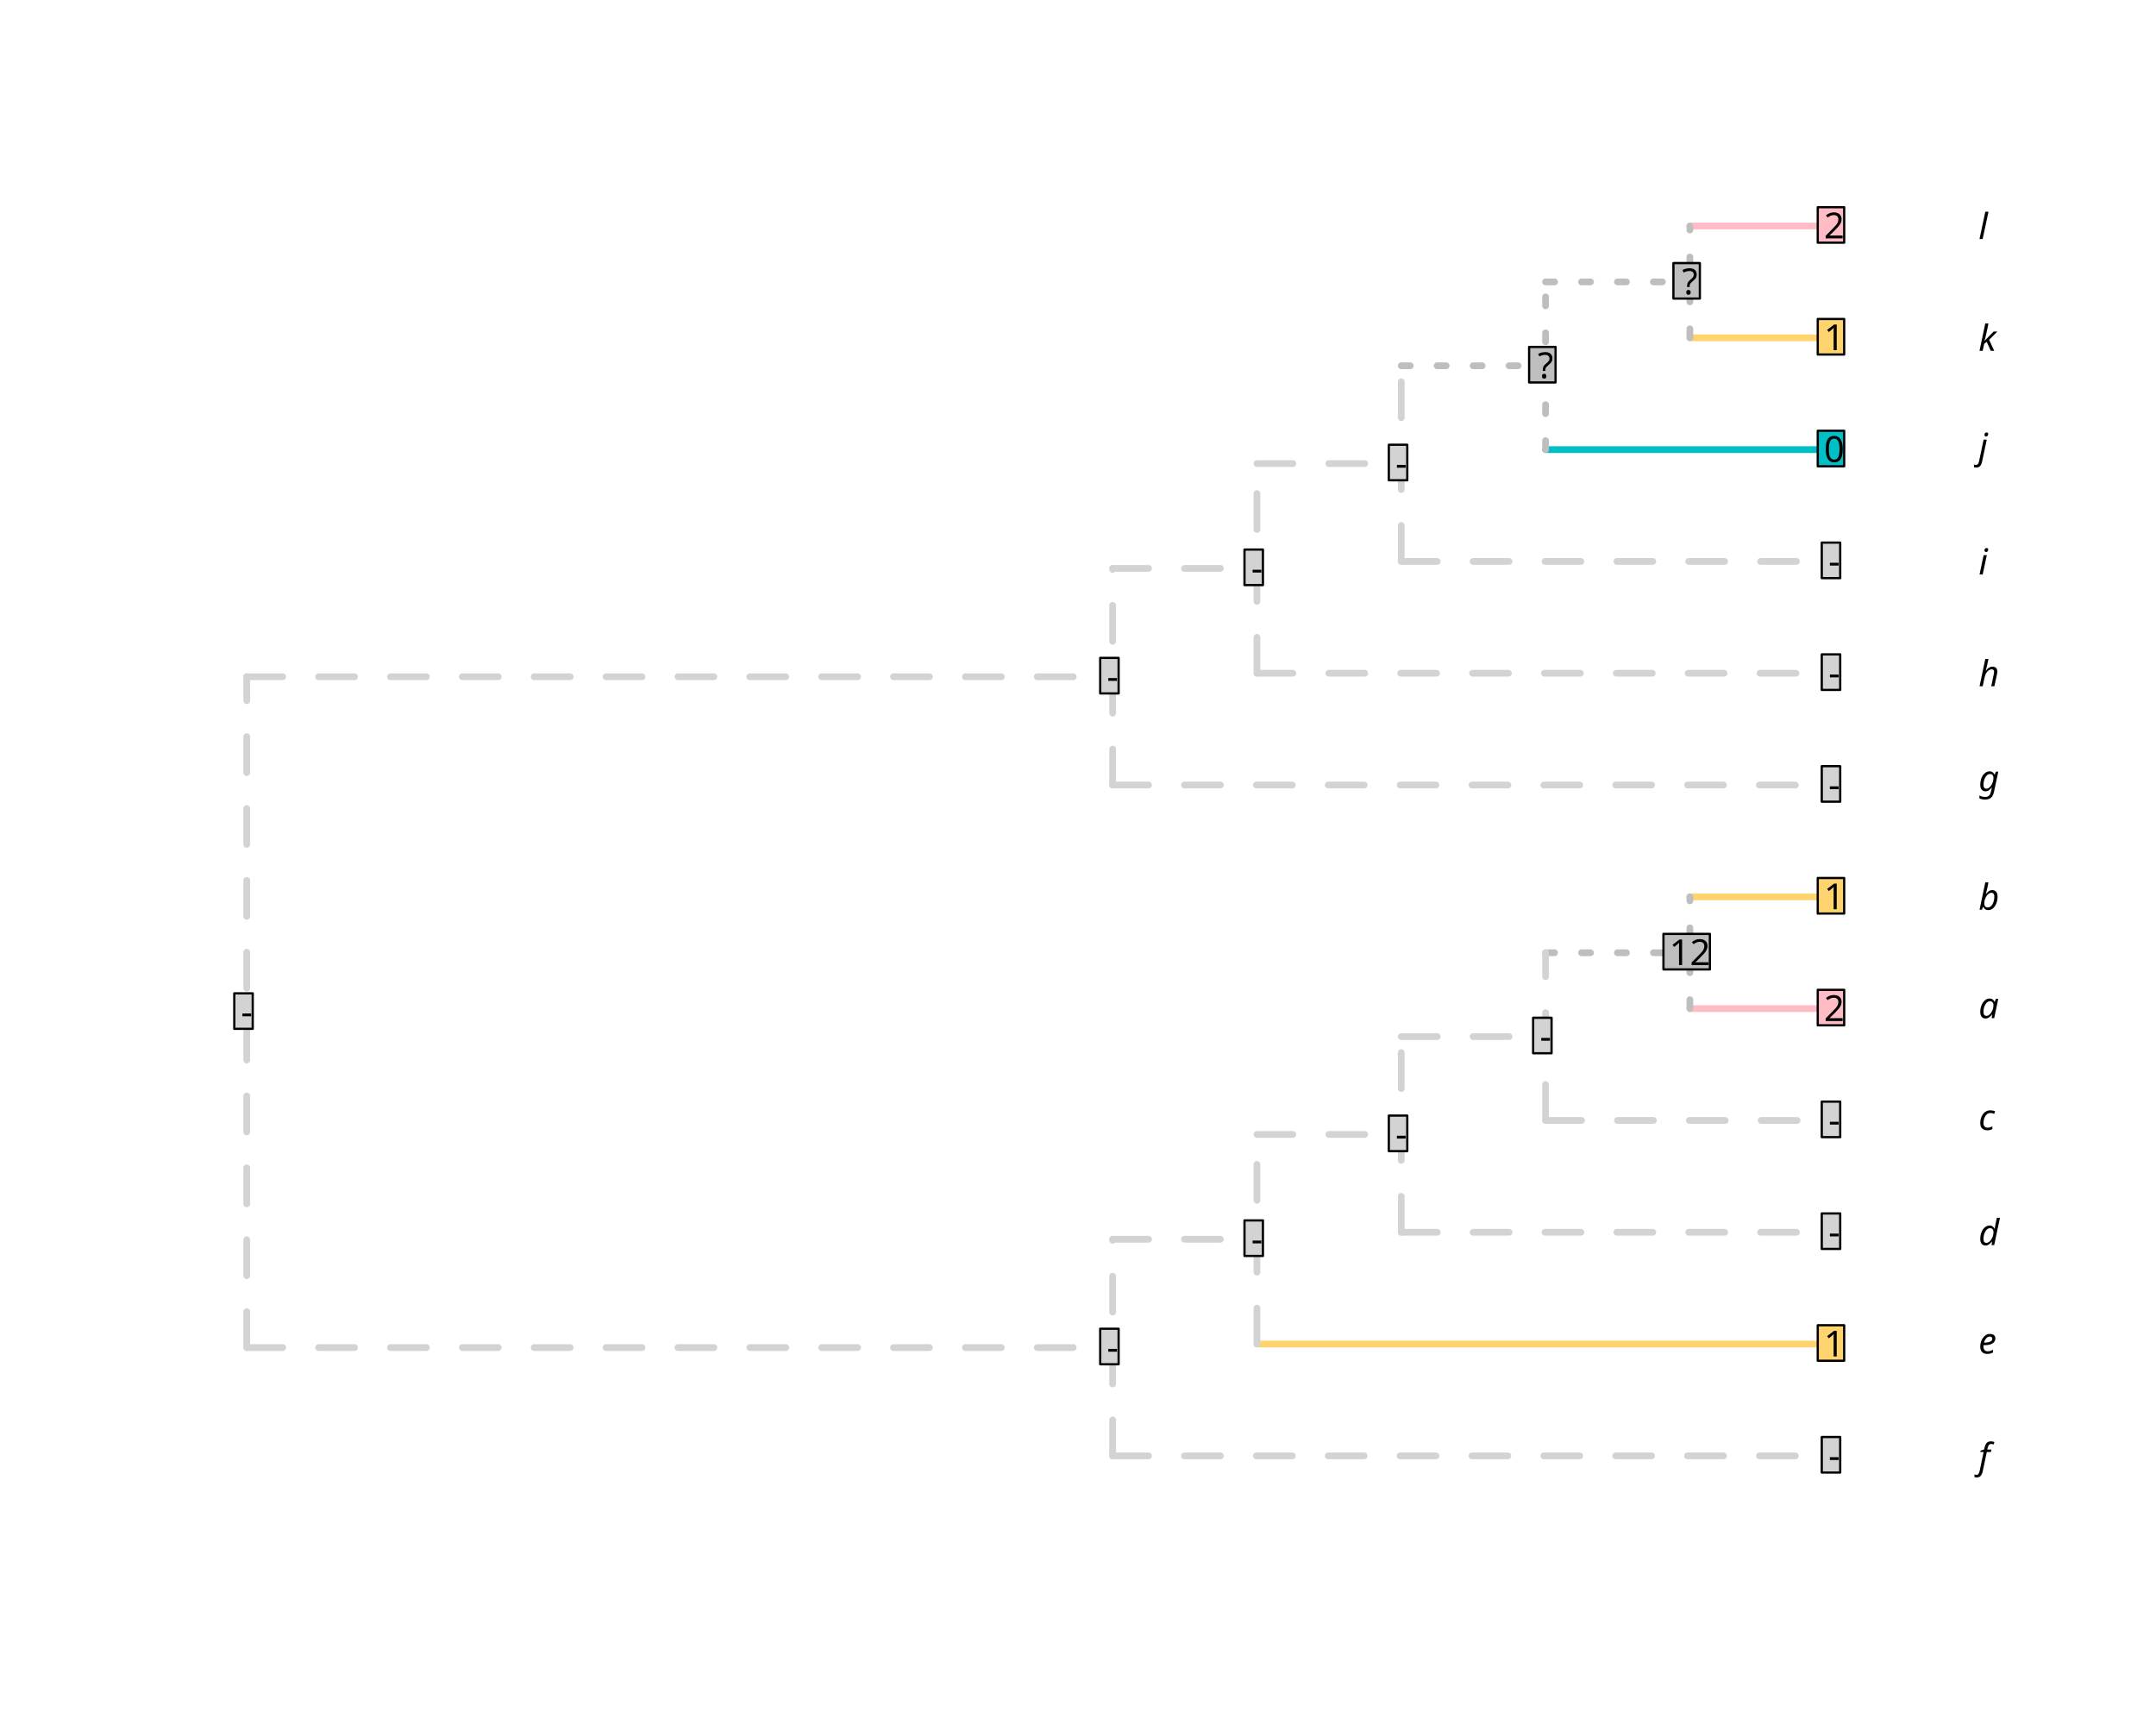
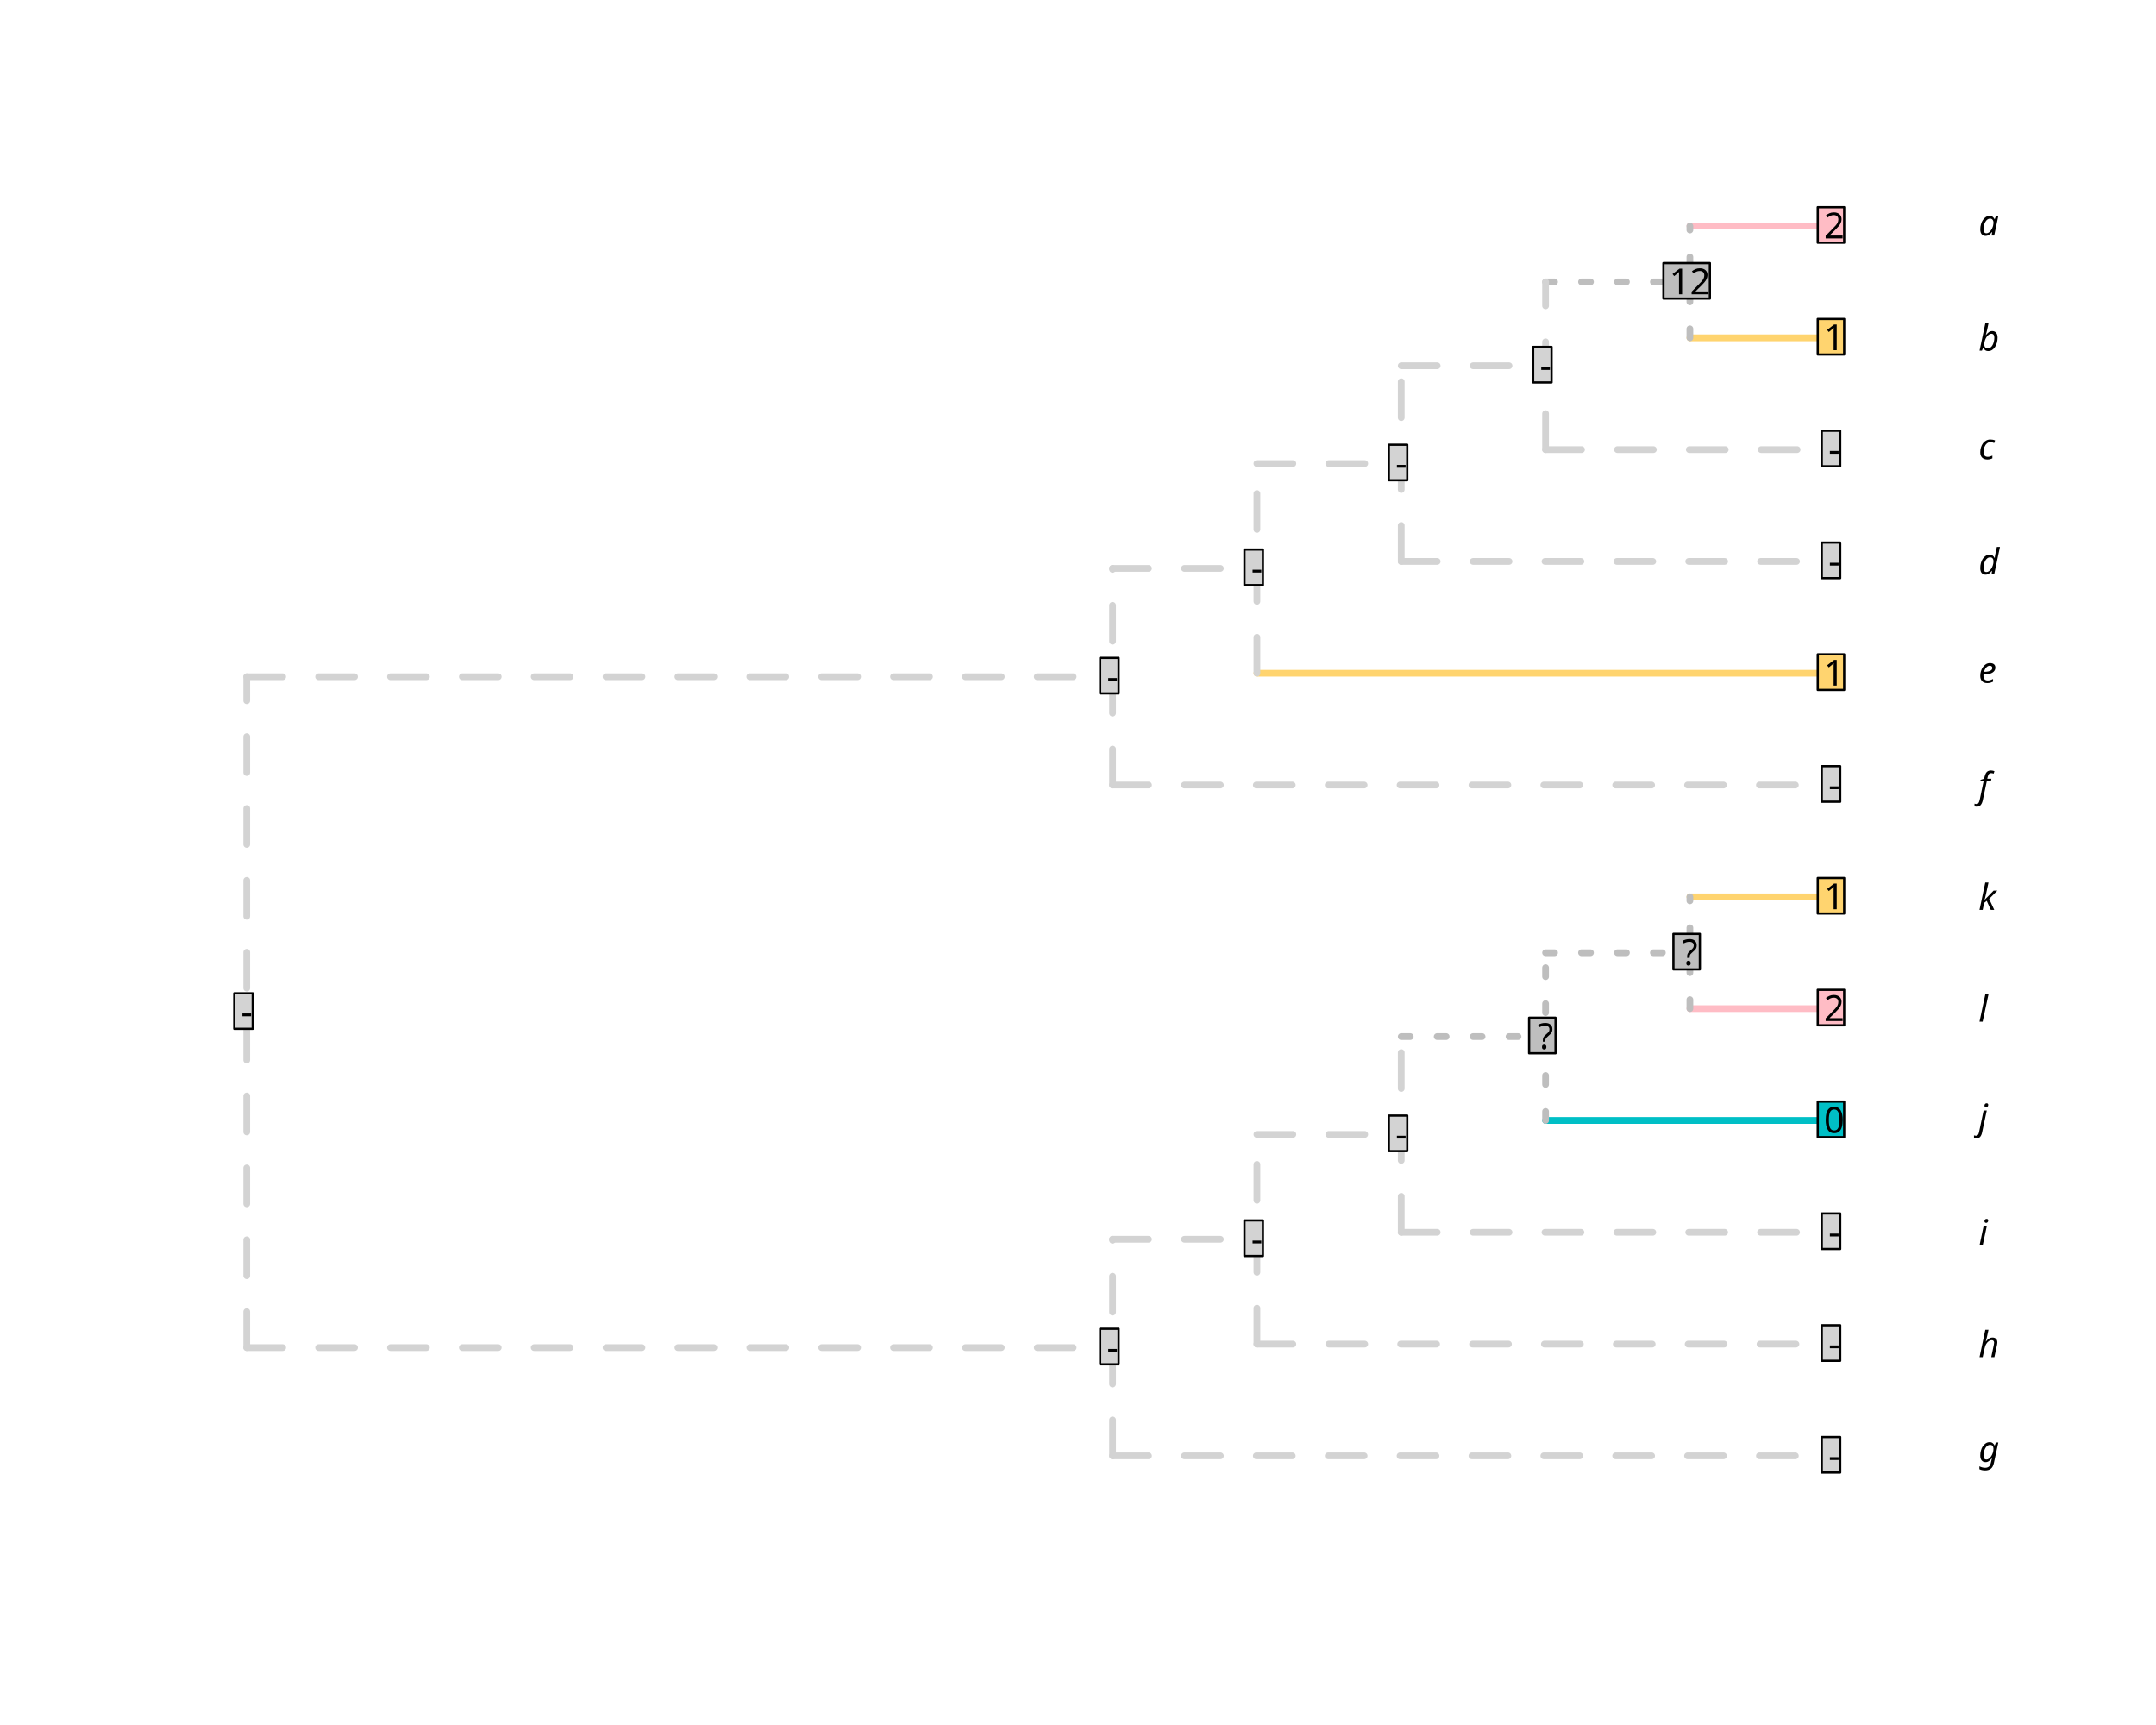
<svg xmlns="http://www.w3.org/2000/svg" class="svglite" data-engine-version="2.0" width="720.00pt" height="576.00pt" viewBox="0 0 720.00 576.00">
  <defs>
    <style type="text/css">
    .svglite line, .svglite polyline, .svglite polygon, .svglite path, .svglite rect, .svglite circle {
      fill: none;
      stroke: #000000;
      stroke-linecap: round;
      stroke-linejoin: round;
      stroke-miterlimit: 10.00;
    }
  </style>
  </defs>
  <rect width="100%" height="100%" style="stroke: none; fill: #FFFFFF;" />
  <defs>
    <clipPath id="cpMC4wMHw3MjAuMDB8MC4wMHw1NzYuMDA=">
      <rect x="0.00" y="0.00" width="720.00" height="576.00" />
    </clipPath>
  </defs>
  <g clip-path="url(#cpMC4wMHw3MjAuMDB8MC4wMHw1NzYuMDA=)">
</g>
  <defs>
    <clipPath id="cpNTkuMDR8Njg5Ljc2fDU5LjA0fDUwMi41Ng==">
      <rect x="59.04" y="59.04" width="630.72" height="443.52" />
    </clipPath>
  </defs>
  <g clip-path="url(#cpNTkuMDR8Njg5Ljc2fDU5LjA0fDUwMi41Ng==)">
    <line x1="82.40" y1="449.97" x2="371.56" y2="449.97" style="stroke-width: 2.25; stroke: #D3D3D3; stroke-dasharray: 12.00,12.00;" />
    <line x1="371.56" y1="486.13" x2="612.54" y2="486.13" style="stroke-width: 2.25; stroke: #D3D3D3; stroke-dasharray: 12.00,12.00;" />
    <line x1="371.56" y1="413.80" x2="419.76" y2="413.80" style="stroke-width: 2.25; stroke: #D3D3D3; stroke-dasharray: 12.00,12.00;" />
-     <line x1="419.76" y1="448.80" x2="612.54" y2="448.80" style="stroke-width: 2.25; stroke: #FFD46F;" />
+     <line x1="419.76" y1="448.80" x2="612.54" y2="448.80" style="stroke-width: 2.25; stroke: #D3D3D3; stroke-dasharray: 12.00,12.00;" />
    <line x1="419.76" y1="378.80" x2="467.95" y2="378.80" style="stroke-width: 2.25; stroke: #D3D3D3; stroke-dasharray: 12.00,12.00;" />
    <line x1="467.95" y1="411.47" x2="612.54" y2="411.47" style="stroke-width: 2.25; stroke: #D3D3D3; stroke-dasharray: 12.00,12.00;" />
-     <line x1="467.95" y1="346.13" x2="516.15" y2="346.13" style="stroke-width: 2.25; stroke: #D3D3D3; stroke-dasharray: 12.00,12.00;" />
-     <line x1="516.15" y1="374.13" x2="612.54" y2="374.13" style="stroke-width: 2.25; stroke: #D3D3D3; stroke-dasharray: 12.00,12.00;" />
+     <line x1="467.95" y1="346.13" x2="516.15" y2="346.13" style="stroke-width: 2.25; stroke: #BEBEBE; stroke-dasharray: 3.00,9.00;" />
+     <line x1="516.15" y1="374.13" x2="612.54" y2="374.13" style="stroke-width: 2.25; stroke: #00BFC6;" />
    <line x1="516.15" y1="318.13" x2="564.34" y2="318.13" style="stroke-width: 2.25; stroke: #BEBEBE; stroke-dasharray: 3.00,9.00;" />
    <line x1="564.34" y1="336.80" x2="612.54" y2="336.80" style="stroke-width: 2.25; stroke: #FFBCC5;" />
    <line x1="564.34" y1="299.47" x2="612.54" y2="299.47" style="stroke-width: 2.25; stroke: #FFD46F;" />
    <line x1="82.40" y1="225.97" x2="371.56" y2="225.97" style="stroke-width: 2.25; stroke: #D3D3D3; stroke-dasharray: 12.00,12.00;" />
    <line x1="371.56" y1="262.13" x2="612.54" y2="262.13" style="stroke-width: 2.25; stroke: #D3D3D3; stroke-dasharray: 12.00,12.00;" />
    <line x1="371.56" y1="189.80" x2="419.76" y2="189.80" style="stroke-width: 2.25; stroke: #D3D3D3; stroke-dasharray: 12.00,12.00;" />
-     <line x1="419.76" y1="224.80" x2="612.54" y2="224.80" style="stroke-width: 2.25; stroke: #D3D3D3; stroke-dasharray: 12.00,12.00;" />
+     <line x1="419.76" y1="224.80" x2="612.54" y2="224.80" style="stroke-width: 2.25; stroke: #FFD46F;" />
    <line x1="419.76" y1="154.80" x2="467.95" y2="154.80" style="stroke-width: 2.25; stroke: #D3D3D3; stroke-dasharray: 12.00,12.00;" />
    <line x1="467.95" y1="187.47" x2="612.54" y2="187.47" style="stroke-width: 2.25; stroke: #D3D3D3; stroke-dasharray: 12.00,12.00;" />
-     <line x1="467.95" y1="122.13" x2="516.15" y2="122.13" style="stroke-width: 2.25; stroke: #BEBEBE; stroke-dasharray: 3.00,9.00;" />
-     <line x1="516.15" y1="150.13" x2="612.54" y2="150.13" style="stroke-width: 2.25; stroke: #00BFC6;" />
+     <line x1="467.95" y1="122.13" x2="516.15" y2="122.13" style="stroke-width: 2.25; stroke: #D3D3D3; stroke-dasharray: 12.00,12.00;" />
+     <line x1="516.15" y1="150.13" x2="612.54" y2="150.13" style="stroke-width: 2.25; stroke: #D3D3D3; stroke-dasharray: 12.00,12.00;" />
    <line x1="516.15" y1="94.13" x2="564.34" y2="94.13" style="stroke-width: 2.25; stroke: #BEBEBE; stroke-dasharray: 3.00,9.00;" />
    <line x1="564.34" y1="112.80" x2="612.54" y2="112.80" style="stroke-width: 2.25; stroke: #FFD46F;" />
    <line x1="564.34" y1="75.47" x2="612.54" y2="75.47" style="stroke-width: 2.25; stroke: #FFBCC5;" />
    <line x1="82.40" y1="449.97" x2="82.40" y2="225.97" style="stroke-width: 2.25; stroke: #D3D3D3; stroke-dasharray: 12.00,12.00;" />
+     <line x1="371.56" y1="262.13" x2="371.56" y2="189.80" style="stroke-width: 2.25; stroke: #D3D3D3; stroke-dasharray: 12.00,12.00;" />
+     <line x1="419.76" y1="224.80" x2="419.76" y2="154.80" style="stroke-width: 2.25; stroke: #D3D3D3; stroke-dasharray: 12.00,12.00;" />
+     <line x1="467.95" y1="187.47" x2="467.95" y2="122.13" style="stroke-width: 2.25; stroke: #D3D3D3; stroke-dasharray: 12.00,12.00;" />
+     <line x1="516.15" y1="150.13" x2="516.15" y2="94.13" style="stroke-width: 2.25; stroke: #D3D3D3; stroke-dasharray: 12.00,12.00;" />
+     <line x1="564.34" y1="112.80" x2="564.34" y2="75.47" style="stroke-width: 2.25; stroke: #BEBEBE; stroke-dasharray: 3.00,9.00;" />
    <line x1="371.56" y1="486.13" x2="371.56" y2="413.80" style="stroke-width: 2.25; stroke: #D3D3D3; stroke-dasharray: 12.00,12.00;" />
    <line x1="419.76" y1="448.80" x2="419.76" y2="378.80" style="stroke-width: 2.25; stroke: #D3D3D3; stroke-dasharray: 12.00,12.00;" />
    <line x1="467.95" y1="411.47" x2="467.95" y2="346.13" style="stroke-width: 2.25; stroke: #D3D3D3; stroke-dasharray: 12.00,12.00;" />
-     <line x1="516.15" y1="374.13" x2="516.15" y2="318.13" style="stroke-width: 2.25; stroke: #D3D3D3; stroke-dasharray: 12.00,12.00;" />
+     <line x1="516.15" y1="374.13" x2="516.15" y2="318.13" style="stroke-width: 2.25; stroke: #BEBEBE; stroke-dasharray: 3.00,9.00;" />
    <line x1="564.34" y1="336.80" x2="564.34" y2="299.47" style="stroke-width: 2.25; stroke: #BEBEBE; stroke-dasharray: 3.00,9.00;" />
-     <line x1="371.56" y1="262.13" x2="371.56" y2="189.80" style="stroke-width: 2.25; stroke: #D3D3D3; stroke-dasharray: 12.00,12.00;" />
-     <line x1="419.76" y1="224.80" x2="419.76" y2="154.80" style="stroke-width: 2.25; stroke: #D3D3D3; stroke-dasharray: 12.00,12.00;" />
-     <line x1="467.95" y1="187.47" x2="467.95" y2="122.13" style="stroke-width: 2.25; stroke: #D3D3D3; stroke-dasharray: 12.00,12.00;" />
-     <line x1="516.15" y1="150.13" x2="516.15" y2="94.13" style="stroke-width: 2.25; stroke: #BEBEBE; stroke-dasharray: 3.00,9.00;" />
-     <line x1="564.34" y1="112.80" x2="564.34" y2="75.47" style="stroke-width: 2.25; stroke: #BEBEBE; stroke-dasharray: 3.00,9.00;" />
-     <text x="660.73" y="339.97" style="font-size: 12.00px; font-style: italic; font-family: sans;" textLength="6.67px" lengthAdjust="spacingAndGlyphs">a</text>
-     <text x="660.73" y="303.76" style="font-size: 12.00px; font-style: italic; font-family: sans;" textLength="6.67px" lengthAdjust="spacingAndGlyphs">b</text>
-     <text x="660.73" y="377.30" style="font-size: 12.00px; font-style: italic; font-family: sans;" textLength="6.00px" lengthAdjust="spacingAndGlyphs">c</text>
-     <text x="660.73" y="415.76" style="font-size: 12.00px; font-style: italic; font-family: sans;" textLength="6.67px" lengthAdjust="spacingAndGlyphs">d</text>
-     <text x="660.73" y="451.97" style="font-size: 12.00px; font-style: italic; font-family: sans;" textLength="6.67px" lengthAdjust="spacingAndGlyphs">e</text>
-     <text x="660.73" y="490.47" style="font-size: 12.00px; font-style: italic; font-family: sans;" textLength="3.33px" lengthAdjust="spacingAndGlyphs">f</text>
-     <text x="660.73" y="264.11" style="font-size: 12.00px; font-style: italic; font-family: sans;" textLength="6.67px" lengthAdjust="spacingAndGlyphs">g</text>
-     <text x="660.73" y="229.15" style="font-size: 12.00px; font-style: italic; font-family: sans;" textLength="6.67px" lengthAdjust="spacingAndGlyphs">h</text>
-     <text x="660.73" y="191.82" style="font-size: 12.00px; font-style: italic; font-family: sans;" textLength="2.66px" lengthAdjust="spacingAndGlyphs">i</text>
-     <text x="660.73" y="153.24" style="font-size: 12.00px; font-style: italic; font-family: sans;" textLength="2.66px" lengthAdjust="spacingAndGlyphs">j</text>
-     <text x="660.73" y="117.15" style="font-size: 12.00px; font-style: italic; font-family: sans;" textLength="6.00px" lengthAdjust="spacingAndGlyphs">k</text>
-     <text x="660.73" y="79.82" style="font-size: 12.00px; font-style: italic; font-family: sans;" textLength="2.66px" lengthAdjust="spacingAndGlyphs">l</text>
+     <text x="660.73" y="78.64" style="font-size: 12.00px; font-style: italic; font-family: sans;" textLength="6.67px" lengthAdjust="spacingAndGlyphs">a</text>
+     <text x="660.73" y="117.09" style="font-size: 12.00px; font-style: italic; font-family: sans;" textLength="6.67px" lengthAdjust="spacingAndGlyphs">b</text>
+     <text x="660.73" y="153.30" style="font-size: 12.00px; font-style: italic; font-family: sans;" textLength="6.00px" lengthAdjust="spacingAndGlyphs">c</text>
+     <text x="660.73" y="191.76" style="font-size: 12.00px; font-style: italic; font-family: sans;" textLength="6.67px" lengthAdjust="spacingAndGlyphs">d</text>
+     <text x="660.73" y="227.97" style="font-size: 12.00px; font-style: italic; font-family: sans;" textLength="6.67px" lengthAdjust="spacingAndGlyphs">e</text>
+     <text x="660.73" y="266.47" style="font-size: 12.00px; font-style: italic; font-family: sans;" textLength="3.33px" lengthAdjust="spacingAndGlyphs">f</text>
+     <text x="660.73" y="488.11" style="font-size: 12.00px; font-style: italic; font-family: sans;" textLength="6.67px" lengthAdjust="spacingAndGlyphs">g</text>
+     <text x="660.73" y="453.15" style="font-size: 12.00px; font-style: italic; font-family: sans;" textLength="6.67px" lengthAdjust="spacingAndGlyphs">h</text>
+     <text x="660.73" y="415.82" style="font-size: 12.00px; font-style: italic; font-family: sans;" textLength="2.66px" lengthAdjust="spacingAndGlyphs">i</text>
+     <text x="660.73" y="377.24" style="font-size: 12.00px; font-style: italic; font-family: sans;" textLength="2.66px" lengthAdjust="spacingAndGlyphs">j</text>
+     <text x="660.73" y="303.82" style="font-size: 12.00px; font-style: italic; font-family: sans;" textLength="6.00px" lengthAdjust="spacingAndGlyphs">k</text>
+     <text x="660.73" y="341.15" style="font-size: 12.00px; font-style: italic; font-family: sans;" textLength="2.66px" lengthAdjust="spacingAndGlyphs">l</text>
+     <rect x="607.04" y="69.18" width="8.83" height="11.86" style="stroke-width: 0.75; fill: #FFBCC5;" />
+     <rect x="607.04" y="106.51" width="8.83" height="11.86" style="stroke-width: 0.75; fill: #FFD46F;" />
+     <rect x="608.38" y="143.84" width="6.16" height="11.86" style="stroke-width: 0.75; fill: #D3D3D3;" />
+     <rect x="608.38" y="181.18" width="6.16" height="11.86" style="stroke-width: 0.75; fill: #D3D3D3;" />
+     <rect x="607.04" y="218.51" width="8.83" height="11.86" style="stroke-width: 0.75; fill: #FFD46F;" />
+     <rect x="608.38" y="255.84" width="6.16" height="11.86" style="stroke-width: 0.75; fill: #D3D3D3;" />
+     <rect x="608.38" y="479.84" width="6.16" height="11.86" style="stroke-width: 0.75; fill: #D3D3D3;" />
+     <rect x="608.38" y="442.51" width="6.16" height="11.86" style="stroke-width: 0.75; fill: #D3D3D3;" />
+     <rect x="608.38" y="405.18" width="6.16" height="11.86" style="stroke-width: 0.75; fill: #D3D3D3;" />
+     <rect x="607.04" y="367.84" width="8.83" height="11.86" style="stroke-width: 0.75; fill: #00BFC6;" />
+     <rect x="607.04" y="293.18" width="8.83" height="11.86" style="stroke-width: 0.75; fill: #FFD46F;" />
    <rect x="607.04" y="330.51" width="8.83" height="11.86" style="stroke-width: 0.75; fill: #FFBCC5;" />
-     <rect x="607.04" y="293.18" width="8.83" height="11.86" style="stroke-width: 0.75; fill: #FFD46F;" />
-     <rect x="608.38" y="367.84" width="6.16" height="11.86" style="stroke-width: 0.75; fill: #D3D3D3;" />
-     <rect x="608.38" y="405.18" width="6.16" height="11.86" style="stroke-width: 0.75; fill: #D3D3D3;" />
-     <rect x="607.04" y="442.51" width="8.83" height="11.86" style="stroke-width: 0.75; fill: #FFD46F;" />
-     <rect x="608.38" y="479.84" width="6.16" height="11.86" style="stroke-width: 0.75; fill: #D3D3D3;" />
-     <rect x="608.38" y="255.84" width="6.16" height="11.86" style="stroke-width: 0.75; fill: #D3D3D3;" />
-     <rect x="608.38" y="218.51" width="6.16" height="11.86" style="stroke-width: 0.75; fill: #D3D3D3;" />
-     <rect x="608.38" y="181.18" width="6.16" height="11.86" style="stroke-width: 0.75; fill: #D3D3D3;" />
-     <rect x="607.04" y="143.84" width="8.83" height="11.86" style="stroke-width: 0.75; fill: #00BFC6;" />
-     <rect x="607.04" y="106.51" width="8.83" height="11.86" style="stroke-width: 0.75; fill: #FFD46F;" />
-     <rect x="607.04" y="69.18" width="8.83" height="11.86" style="stroke-width: 0.75; fill: #FFBCC5;" />
    <rect x="78.24" y="331.68" width="6.16" height="11.86" style="stroke-width: 0.75; fill: #D3D3D3;" />
+     <rect x="367.41" y="219.68" width="6.16" height="11.86" style="stroke-width: 0.75; fill: #D3D3D3;" />
+     <rect x="415.60" y="183.51" width="6.16" height="11.86" style="stroke-width: 0.75; fill: #D3D3D3;" />
+     <rect x="463.80" y="148.51" width="6.16" height="11.86" style="stroke-width: 0.75; fill: #D3D3D3;" />
+     <rect x="511.99" y="115.84" width="6.16" height="11.86" style="stroke-width: 0.75; fill: #D3D3D3;" />
+     <rect x="555.51" y="87.84" width="15.51" height="11.86" style="stroke-width: 0.75; fill: #BEBEBE;" />
    <rect x="367.41" y="443.68" width="6.16" height="11.86" style="stroke-width: 0.75; fill: #D3D3D3;" />
    <rect x="415.60" y="407.51" width="6.16" height="11.86" style="stroke-width: 0.75; fill: #D3D3D3;" />
    <rect x="463.80" y="372.51" width="6.16" height="11.86" style="stroke-width: 0.75; fill: #D3D3D3;" />
-     <rect x="511.99" y="339.84" width="6.16" height="11.86" style="stroke-width: 0.75; fill: #D3D3D3;" />
-     <rect x="555.51" y="311.84" width="15.51" height="11.86" style="stroke-width: 0.75; fill: #BEBEBE;" />
-     <rect x="367.41" y="219.68" width="6.16" height="11.86" style="stroke-width: 0.75; fill: #D3D3D3;" />
-     <rect x="415.60" y="183.51" width="6.16" height="11.86" style="stroke-width: 0.75; fill: #D3D3D3;" />
-     <rect x="463.80" y="148.51" width="6.16" height="11.86" style="stroke-width: 0.75; fill: #D3D3D3;" />
-     <rect x="510.65" y="115.84" width="8.83" height="11.86" style="stroke-width: 0.75; fill: #BEBEBE;" />
-     <rect x="558.84" y="87.84" width="8.83" height="11.86" style="stroke-width: 0.75; fill: #BEBEBE;" />
+     <rect x="510.65" y="339.84" width="8.83" height="11.86" style="stroke-width: 0.75; fill: #BEBEBE;" />
+     <rect x="558.84" y="311.84" width="8.83" height="11.86" style="stroke-width: 0.75; fill: #BEBEBE;" />
+     <text x="612.54" y="79.60" text-anchor="middle" style="font-size: 12.00px; font-family: sans;" textLength="6.67px" lengthAdjust="spacingAndGlyphs">2</text>
+     <text x="612.54" y="116.93" text-anchor="middle" style="font-size: 12.00px; font-family: sans;" textLength="6.67px" lengthAdjust="spacingAndGlyphs">1</text>
+     <text x="612.54" y="154.26" text-anchor="middle" style="font-size: 12.00px; font-family: sans;" textLength="4.00px" lengthAdjust="spacingAndGlyphs">-</text>
+     <text x="612.54" y="191.60" text-anchor="middle" style="font-size: 12.00px; font-family: sans;" textLength="4.00px" lengthAdjust="spacingAndGlyphs">-</text>
+     <text x="612.54" y="228.93" text-anchor="middle" style="font-size: 12.00px; font-family: sans;" textLength="6.67px" lengthAdjust="spacingAndGlyphs">1</text>
+     <text x="612.54" y="266.26" text-anchor="middle" style="font-size: 12.00px; font-family: sans;" textLength="4.00px" lengthAdjust="spacingAndGlyphs">-</text>
+     <text x="612.54" y="490.26" text-anchor="middle" style="font-size: 12.00px; font-family: sans;" textLength="4.00px" lengthAdjust="spacingAndGlyphs">-</text>
+     <text x="612.54" y="452.93" text-anchor="middle" style="font-size: 12.00px; font-family: sans;" textLength="4.00px" lengthAdjust="spacingAndGlyphs">-</text>
+     <text x="612.54" y="415.60" text-anchor="middle" style="font-size: 12.00px; font-family: sans;" textLength="4.00px" lengthAdjust="spacingAndGlyphs">-</text>
+     <text x="612.54" y="378.26" text-anchor="middle" style="font-size: 12.00px; font-family: sans;" textLength="6.67px" lengthAdjust="spacingAndGlyphs">0</text>
+     <text x="612.54" y="303.60" text-anchor="middle" style="font-size: 12.00px; font-family: sans;" textLength="6.67px" lengthAdjust="spacingAndGlyphs">1</text>
    <text x="612.54" y="340.93" text-anchor="middle" style="font-size: 12.00px; font-family: sans;" textLength="6.67px" lengthAdjust="spacingAndGlyphs">2</text>
-     <text x="612.54" y="303.60" text-anchor="middle" style="font-size: 12.00px; font-family: sans;" textLength="6.67px" lengthAdjust="spacingAndGlyphs">1</text>
-     <text x="612.54" y="378.26" text-anchor="middle" style="font-size: 12.00px; font-family: sans;" textLength="4.00px" lengthAdjust="spacingAndGlyphs">-</text>
-     <text x="612.54" y="415.60" text-anchor="middle" style="font-size: 12.00px; font-family: sans;" textLength="4.00px" lengthAdjust="spacingAndGlyphs">-</text>
-     <text x="612.54" y="452.93" text-anchor="middle" style="font-size: 12.00px; font-family: sans;" textLength="6.67px" lengthAdjust="spacingAndGlyphs">1</text>
-     <text x="612.54" y="490.26" text-anchor="middle" style="font-size: 12.00px; font-family: sans;" textLength="4.00px" lengthAdjust="spacingAndGlyphs">-</text>
-     <text x="612.54" y="266.26" text-anchor="middle" style="font-size: 12.00px; font-family: sans;" textLength="4.00px" lengthAdjust="spacingAndGlyphs">-</text>
-     <text x="612.54" y="228.93" text-anchor="middle" style="font-size: 12.00px; font-family: sans;" textLength="4.00px" lengthAdjust="spacingAndGlyphs">-</text>
-     <text x="612.54" y="191.60" text-anchor="middle" style="font-size: 12.00px; font-family: sans;" textLength="4.00px" lengthAdjust="spacingAndGlyphs">-</text>
-     <text x="612.54" y="154.26" text-anchor="middle" style="font-size: 12.00px; font-family: sans;" textLength="6.67px" lengthAdjust="spacingAndGlyphs">0</text>
-     <text x="612.54" y="116.93" text-anchor="middle" style="font-size: 12.00px; font-family: sans;" textLength="6.67px" lengthAdjust="spacingAndGlyphs">1</text>
-     <text x="612.54" y="79.60" text-anchor="middle" style="font-size: 12.00px; font-family: sans;" textLength="6.67px" lengthAdjust="spacingAndGlyphs">2</text>
    <text x="82.40" y="342.10" text-anchor="middle" style="font-size: 12.00px; font-family: sans;" textLength="4.00px" lengthAdjust="spacingAndGlyphs">-</text>
+     <text x="371.56" y="230.10" text-anchor="middle" style="font-size: 12.00px; font-family: sans;" textLength="4.00px" lengthAdjust="spacingAndGlyphs">-</text>
+     <text x="419.76" y="193.93" text-anchor="middle" style="font-size: 12.00px; font-family: sans;" textLength="4.00px" lengthAdjust="spacingAndGlyphs">-</text>
+     <text x="467.95" y="158.93" text-anchor="middle" style="font-size: 12.00px; font-family: sans;" textLength="4.00px" lengthAdjust="spacingAndGlyphs">-</text>
+     <text x="516.15" y="126.26" text-anchor="middle" style="font-size: 12.00px; font-family: sans;" textLength="4.00px" lengthAdjust="spacingAndGlyphs">-</text>
+     <text x="564.34" y="98.26" text-anchor="middle" style="font-size: 12.00px; font-family: sans;" textLength="13.35px" lengthAdjust="spacingAndGlyphs">12</text>
    <text x="371.56" y="454.10" text-anchor="middle" style="font-size: 12.00px; font-family: sans;" textLength="4.00px" lengthAdjust="spacingAndGlyphs">-</text>
    <text x="419.76" y="417.93" text-anchor="middle" style="font-size: 12.00px; font-family: sans;" textLength="4.00px" lengthAdjust="spacingAndGlyphs">-</text>
    <text x="467.95" y="382.93" text-anchor="middle" style="font-size: 12.00px; font-family: sans;" textLength="4.00px" lengthAdjust="spacingAndGlyphs">-</text>
-     <text x="516.15" y="350.26" text-anchor="middle" style="font-size: 12.00px; font-family: sans;" textLength="4.00px" lengthAdjust="spacingAndGlyphs">-</text>
-     <text x="564.34" y="322.26" text-anchor="middle" style="font-size: 12.00px; font-family: sans;" textLength="13.35px" lengthAdjust="spacingAndGlyphs">12</text>
-     <text x="371.56" y="230.10" text-anchor="middle" style="font-size: 12.00px; font-family: sans;" textLength="4.00px" lengthAdjust="spacingAndGlyphs">-</text>
-     <text x="419.76" y="193.93" text-anchor="middle" style="font-size: 12.00px; font-family: sans;" textLength="4.00px" lengthAdjust="spacingAndGlyphs">-</text>
-     <text x="467.95" y="158.93" text-anchor="middle" style="font-size: 12.00px; font-family: sans;" textLength="4.00px" lengthAdjust="spacingAndGlyphs">-</text>
-     <text x="516.15" y="126.26" text-anchor="middle" style="font-size: 12.00px; font-family: sans;" textLength="6.67px" lengthAdjust="spacingAndGlyphs">?</text>
-     <text x="564.34" y="98.26" text-anchor="middle" style="font-size: 12.00px; font-family: sans;" textLength="6.67px" lengthAdjust="spacingAndGlyphs">?</text>
+     <text x="516.15" y="350.26" text-anchor="middle" style="font-size: 12.00px; font-family: sans;" textLength="6.67px" lengthAdjust="spacingAndGlyphs">?</text>
+     <text x="564.34" y="322.26" text-anchor="middle" style="font-size: 12.00px; font-family: sans;" textLength="6.67px" lengthAdjust="spacingAndGlyphs">?</text>
  </g>
</svg>
